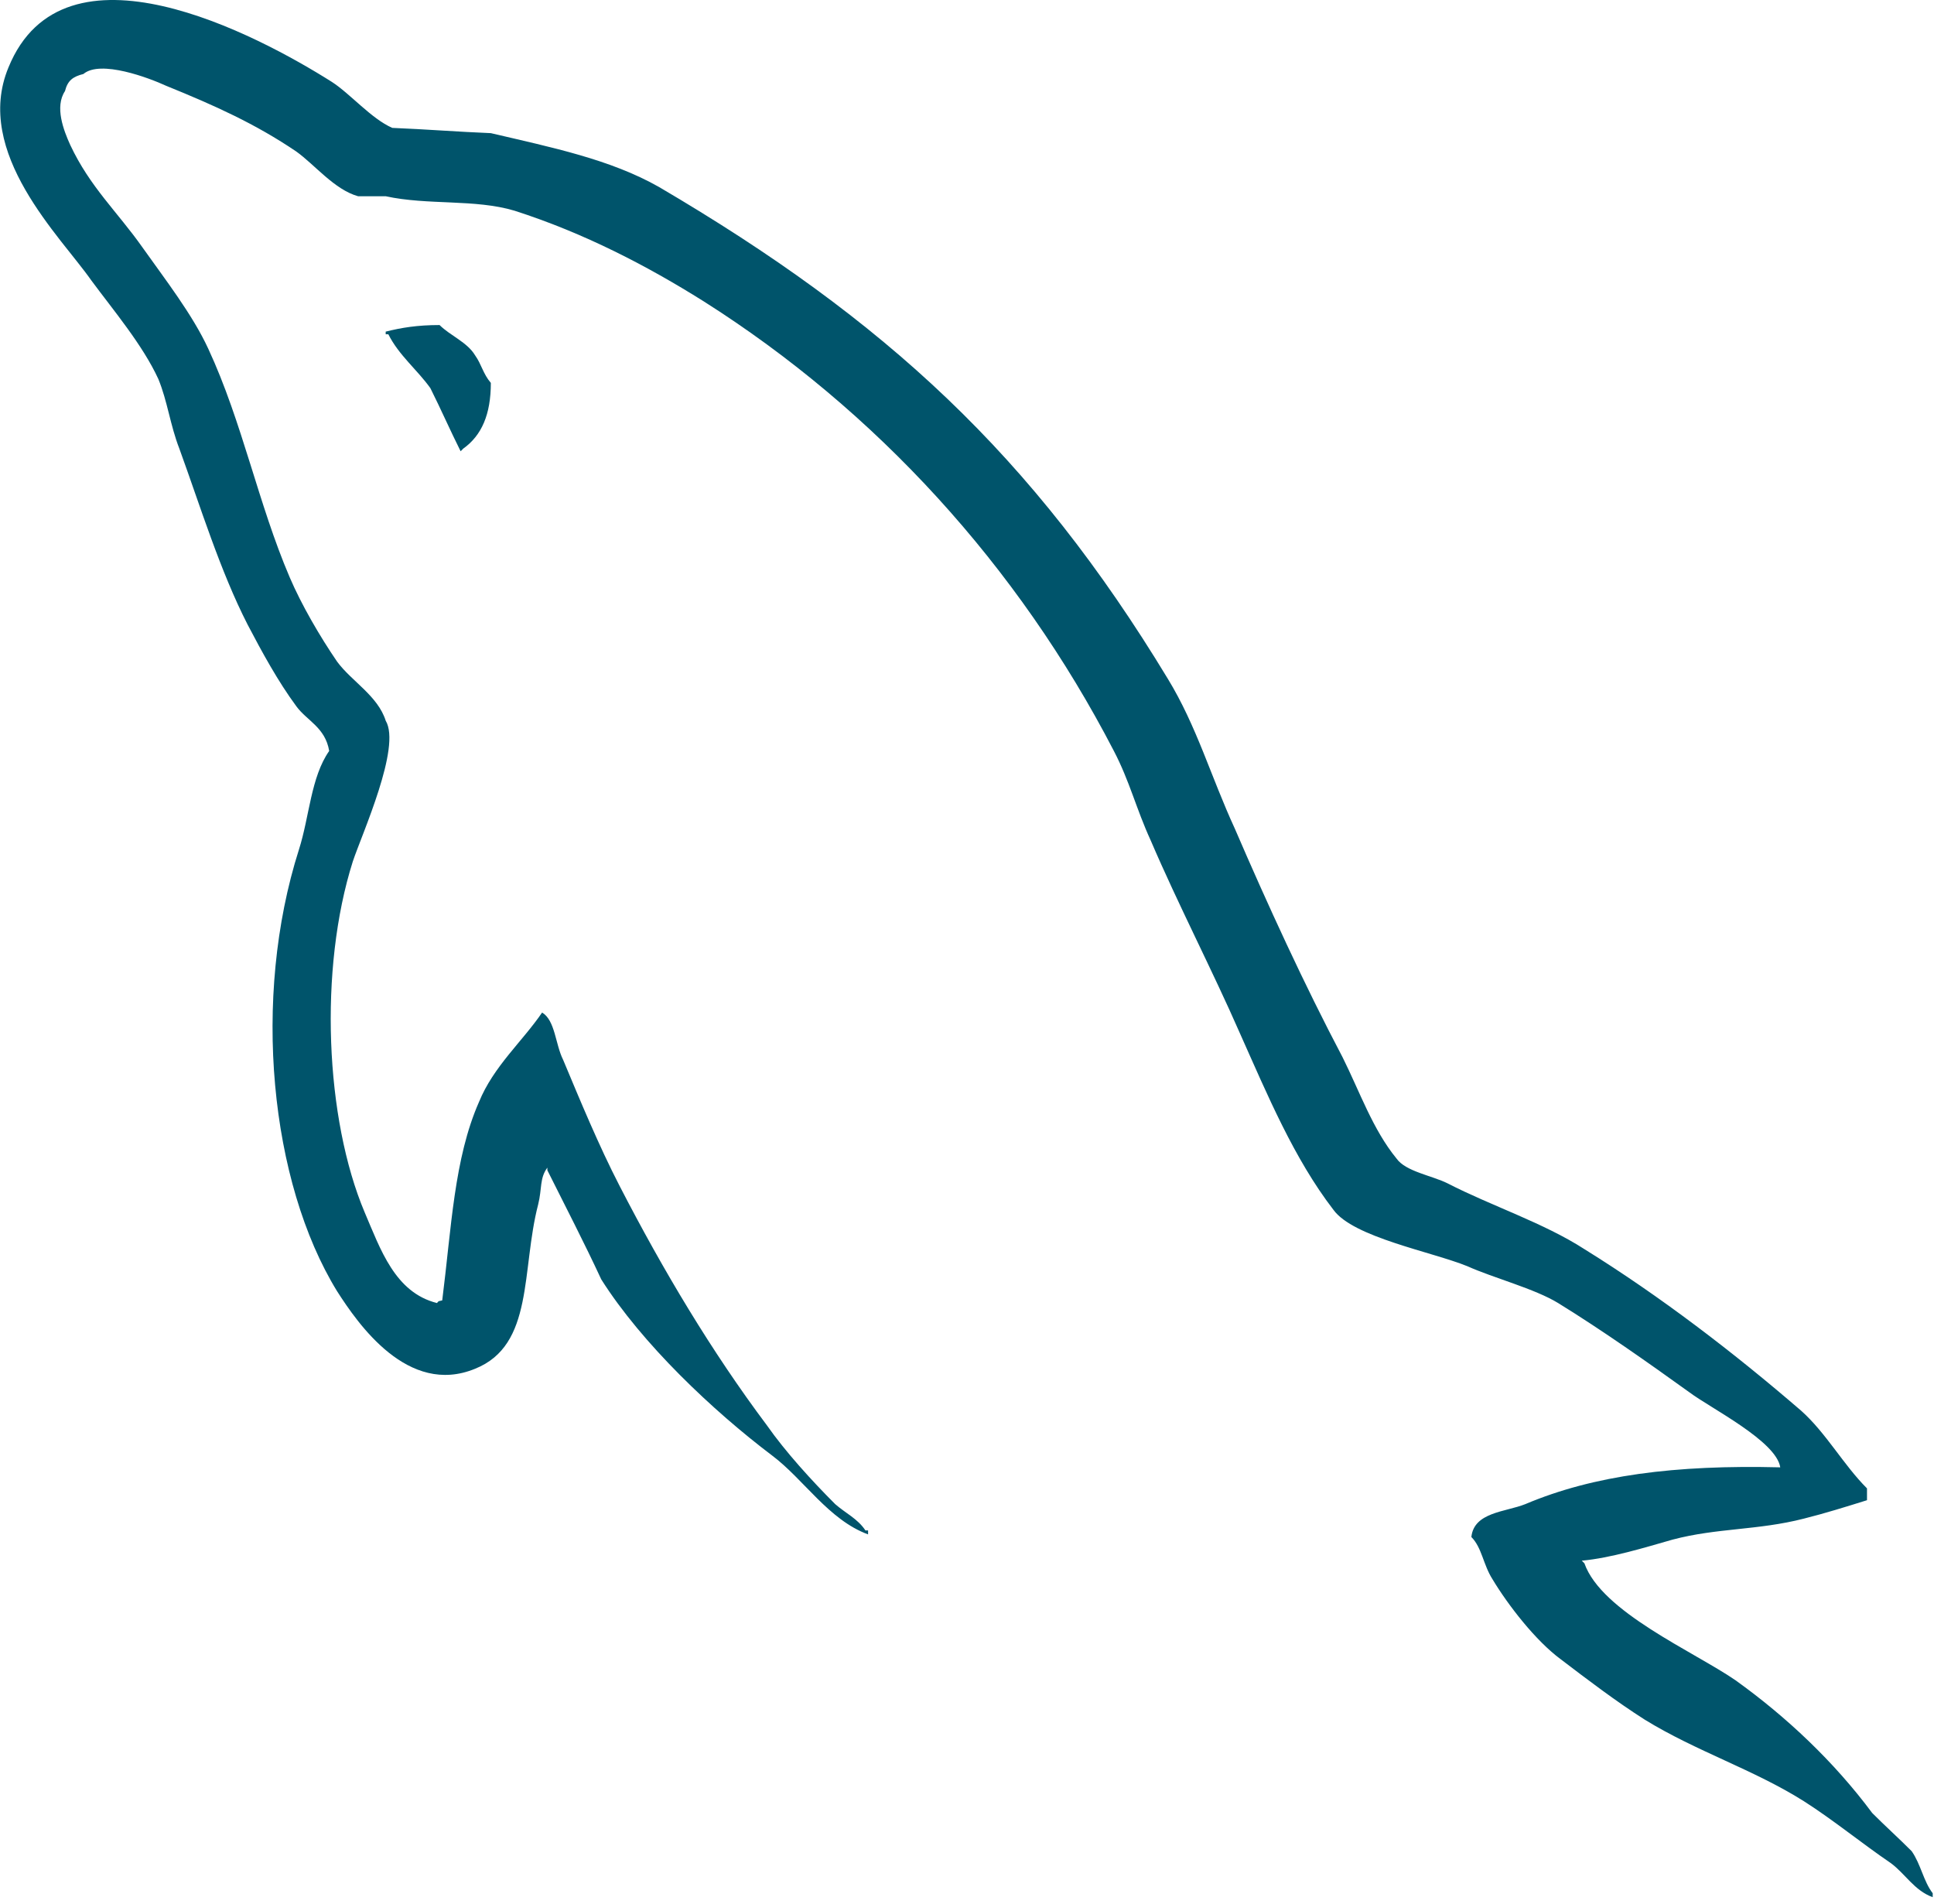
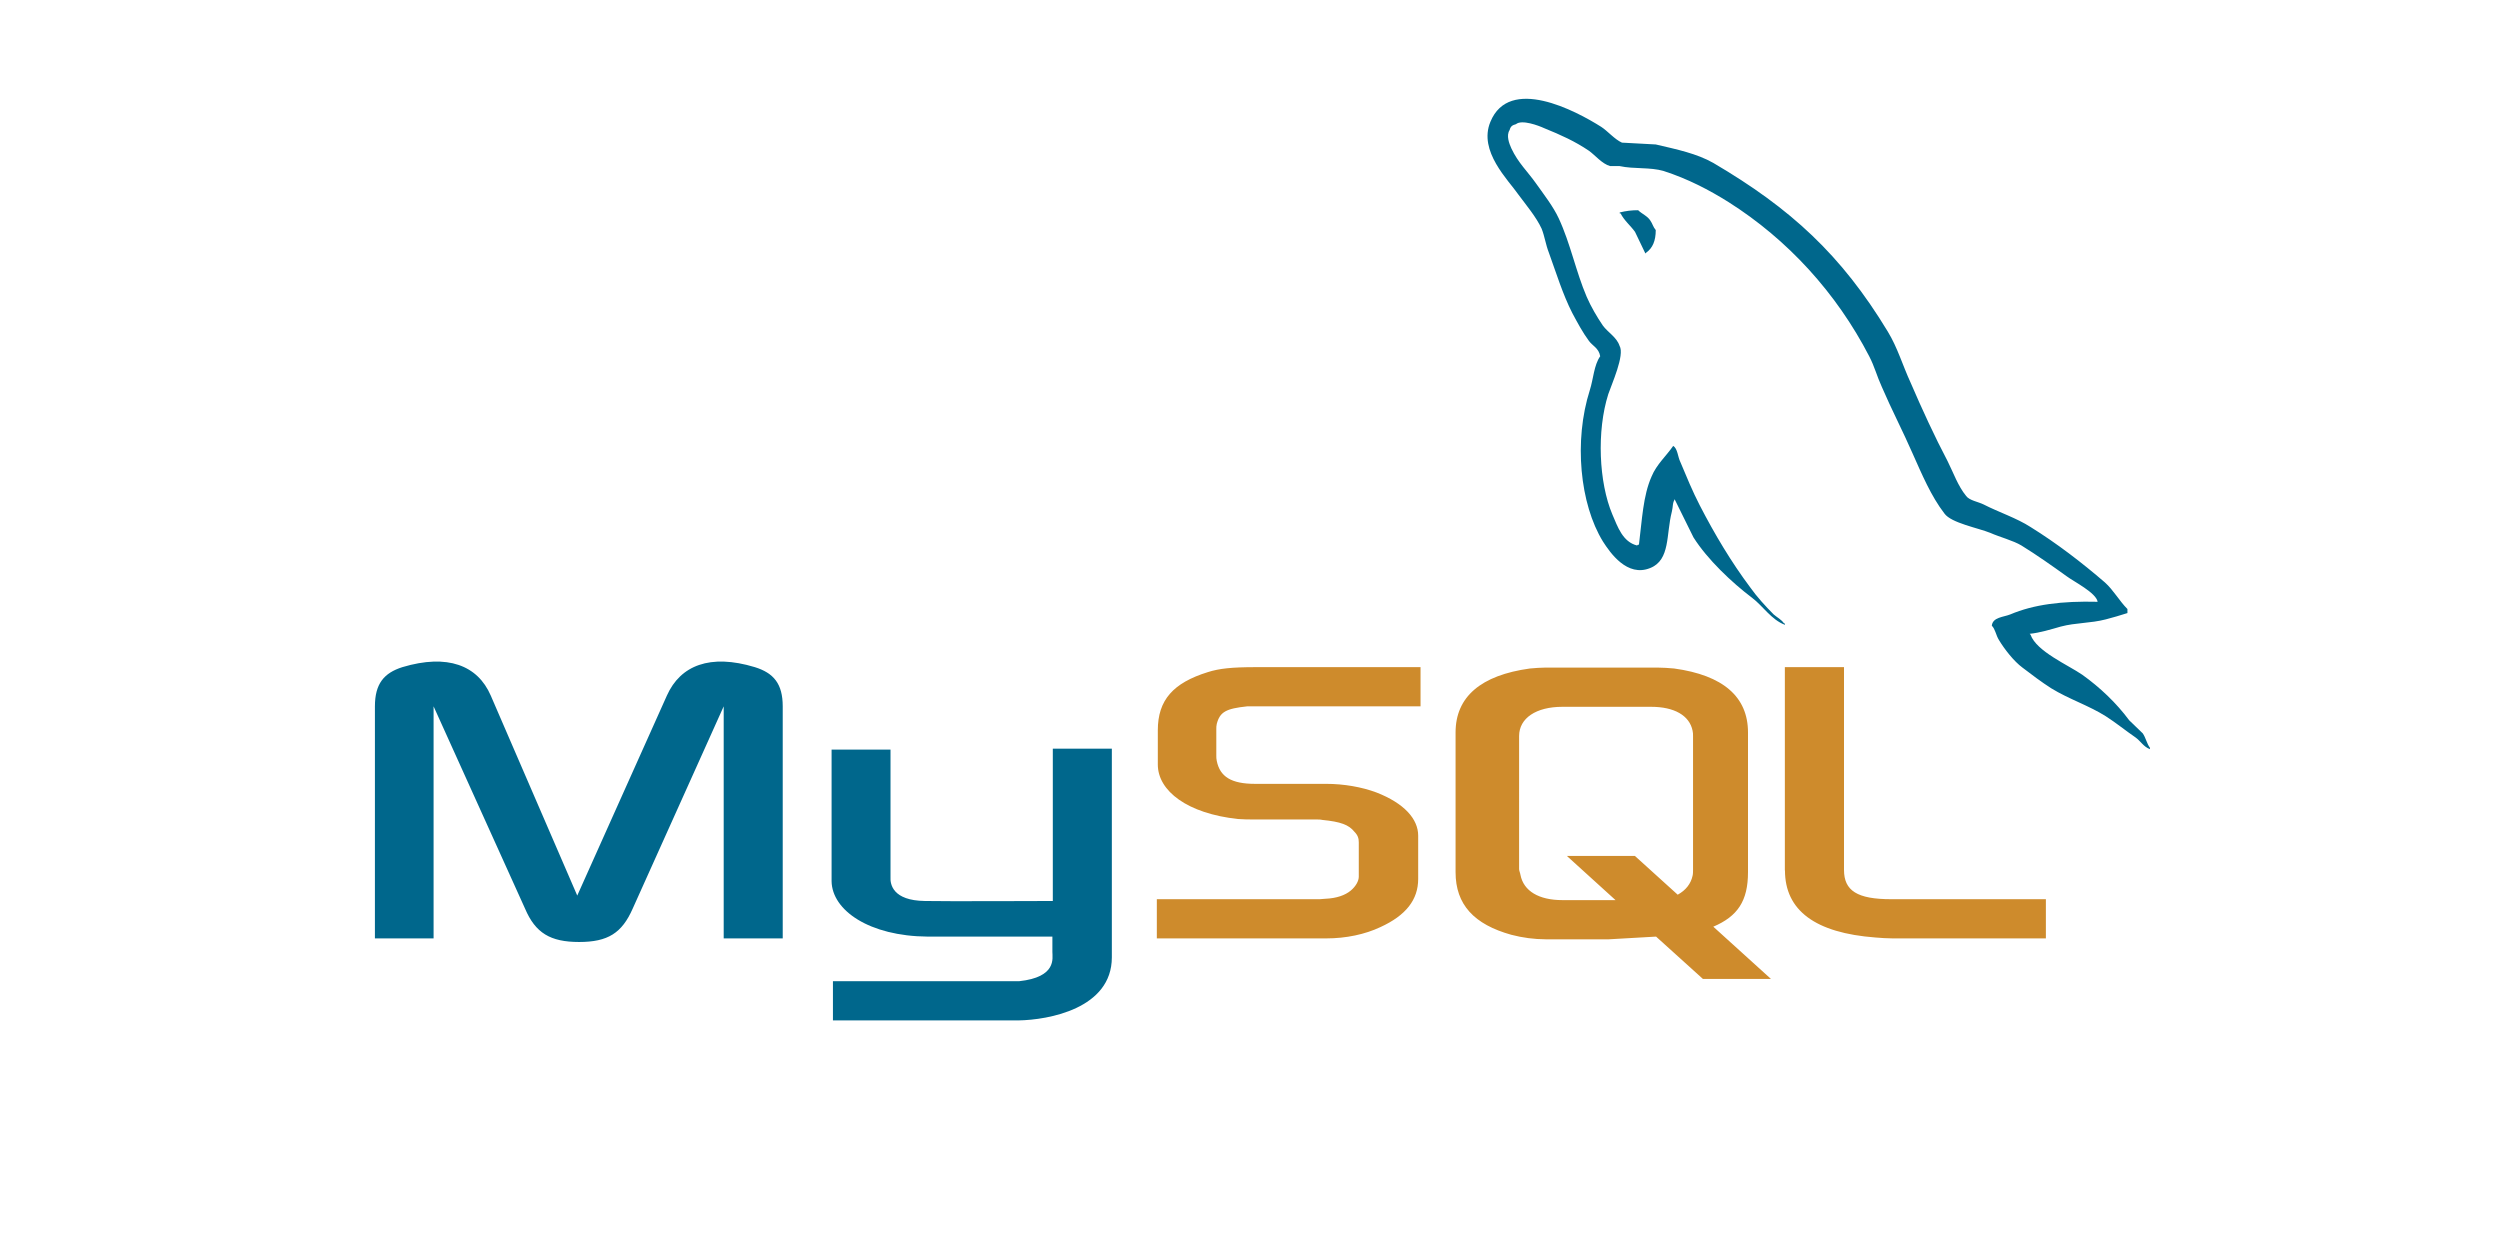
- <svg xmlns="http://www.w3.org/2000/svg" width="256px" height="252px" viewBox="0 0 256 252" version="1.1" preserveAspectRatio="xMidYMid">
-   <path d="M235.648,194.212 C221.73,193.865 210.943,195.257 201.896,199.084 C199.286,200.127 195.11,200.128 194.762,203.433 C196.154,204.826 196.328,207.088 197.546,209.001 C199.635,212.48 203.287,217.178 206.593,219.615 C210.246,222.398 213.901,225.181 217.727,227.617 C224.513,231.793 232.169,234.228 238.78,238.404 C242.609,240.838 246.434,243.972 250.262,246.581 C252.176,247.972 253.393,250.235 255.83,251.104 L255.83,250.583 C254.611,249.016 254.263,246.755 253.046,245.015 C251.308,243.275 249.567,241.709 247.827,239.969 C242.781,233.185 236.518,227.269 229.733,222.398 C224.166,218.57 211.986,213.351 209.725,206.913 C209.725,206.913 209.55,206.74 209.377,206.566 C213.204,206.218 217.727,204.826 221.382,203.782 C227.297,202.215 232.69,202.564 238.78,200.998 C241.563,200.302 244.347,199.432 247.131,198.562 L247.131,196.997 C244,193.865 241.738,189.69 238.432,186.732 C229.559,179.075 219.815,171.595 209.725,165.332 C204.331,161.853 197.371,159.59 191.63,156.633 C189.544,155.588 186.063,155.067 184.846,153.327 C181.713,149.5 179.973,144.455 177.712,139.931 C172.668,130.361 167.795,119.749 163.445,109.659 C160.315,102.873 158.401,96.087 154.573,89.825 C136.653,60.248 117.167,42.328 87.242,24.755 C80.805,21.102 73.15,19.536 64.973,17.623 C60.625,17.448 56.274,17.101 51.925,16.926 C49.141,15.708 46.357,12.403 43.921,10.837 C34.006,4.573 8.429,-8.996 1.122,8.924 C-3.576,20.232 8.081,31.366 12.083,37.109 C15.042,41.11 18.868,45.633 20.956,50.157 C22.174,53.113 22.521,56.247 23.739,59.378 C26.524,67.031 29.132,75.558 32.787,82.692 C34.701,86.345 36.788,90.173 39.224,93.478 C40.616,95.391 43.051,96.262 43.574,99.393 C41.139,102.873 40.964,108.092 39.571,112.442 C33.308,132.101 35.745,156.459 44.617,170.899 C47.4,175.247 54.012,184.818 62.885,181.164 C70.714,178.033 68.974,168.116 71.236,159.417 C71.759,157.328 71.411,155.937 72.454,154.545 C72.455,154.719 72.454,154.894 72.454,154.894 C74.89,159.765 77.325,164.463 79.587,169.334 C84.981,177.858 94.375,186.732 102.204,192.648 C106.381,195.778 109.686,201.172 114.906,203.086 L114.906,202.563 L114.557,202.563 C113.513,200.997 111.948,200.302 110.556,199.084 C107.425,195.952 103.944,192.125 101.509,188.645 C94.203,178.901 87.764,168.116 82.023,156.98 C79.24,151.588 76.803,145.672 74.542,140.279 C73.497,138.19 73.497,135.059 71.758,134.016 C69.148,137.843 65.321,141.149 63.407,145.846 C60.103,153.327 59.754,162.548 58.536,172.117 C57.84,172.292 58.187,172.117 57.839,172.465 C52.273,171.072 50.358,165.332 48.27,160.46 C43.051,148.108 42.181,128.274 46.705,114.008 C47.923,110.354 53.143,98.872 51.055,95.392 C50.011,92.086 46.53,90.173 44.617,87.563 C42.356,84.257 39.919,80.082 38.354,76.428 C34.178,66.685 32.09,55.898 27.567,46.155 C25.479,41.631 21.826,36.934 18.868,32.759 C15.563,28.062 11.909,24.755 9.299,19.188 C8.43,17.275 7.211,14.143 8.603,12.055 C8.951,10.663 9.646,10.142 11.039,9.794 C13.301,7.879 19.738,10.315 22,11.359 C28.437,13.967 33.83,16.405 39.224,20.058 C41.659,21.798 44.269,25.104 47.4,25.974 L51.054,25.974 C56.622,27.191 62.885,26.322 68.104,27.887 C77.326,30.844 85.676,35.194 93.158,39.892 C115.95,54.332 134.739,74.863 147.44,99.393 C149.528,103.394 150.397,107.049 152.311,111.224 C155.966,119.749 160.489,128.448 164.142,136.799 C167.795,144.975 171.274,153.327 176.494,160.113 C179.105,163.765 189.542,165.68 194.24,167.594 C197.72,169.159 203.114,170.552 206.245,172.465 C212.16,176.117 218.076,180.294 223.643,184.296 C226.427,186.383 235.125,190.733 235.648,194.212 L235.648,194.212 L235.648,194.212 Z" fill="#00546B" />
-   <path d="M58.186,43.022 C55.229,43.022 53.142,43.372 51.054,43.893 C51.054,43.892 51.054,44.068 51.054,44.241 L51.402,44.241 C52.795,47.025 55.229,48.939 56.968,51.374 C58.361,54.157 59.578,56.942 60.971,59.726 C61.144,59.551 61.318,59.378 61.318,59.378 C63.755,57.637 64.972,54.854 64.972,50.679 C63.928,49.461 63.754,48.243 62.884,47.025 C61.841,45.284 59.578,44.415 58.186,43.022 L58.186,43.022 L58.186,43.022 Z" fill="#00546B" />
+ <svg xmlns="http://www.w3.org/2000/svg" width="120" height="60" viewBox="0 0 9.252 4.626">
+   <g transform="matrix(.037376 0 0 .037376 1.069994 -1.319339)" fill-rule="evenodd">
+     <path d="M8.504 128.215h5.8v-22.977l9.058 20.033c1.026 2.408 2.5 3.3 5.354 3.3s4.24-.893 5.3-3.3l9.013-20.033v22.977h5.845v-22.977c0-2.23-.893-3.303-2.767-3.883-4.417-1.338-7.362-.178-8.7 2.81l-8.878 19.81-8.567-19.81c-1.294-2.988-4.284-4.148-8.745-2.81-1.83.58-2.722 1.652-2.722 3.883l-.001 22.977zm45.198-18.694h5.845v12.627c-.044.713.223 2.32 3.4 2.363 1.65.045 12.582 0 12.67 0v-15.08h5.845v20.658c0 5.086-6.3 6.2-9.236 6.246h-18.38v-3.88h18.427c3.748-.402 3.302-2.275 3.302-2.9v-1.518h-12.36c-5.756-.045-9.46-2.588-9.503-5.488v-13.03zm125.374-14.635c-3.568-.09-6.336.268-8.656 1.25-.668.27-1.74.27-1.828 1.116.357.355.4.936.713 1.428.535.893 1.473 2.096 2.32 2.72.938.715 1.875 1.428 2.855 2.053 1.74 1.07 3.703 1.695 5.398 2.766.982.625 1.963 1.428 2.945 2.098.5.357.803.938 1.428 1.16v-.135c-.312-.4-.402-.98-.713-1.428-.447-.445-.893-.848-1.34-1.293-1.293-1.74-2.9-3.258-4.64-4.506-1.428-.982-4.55-2.32-5.13-3.97l-.088-.09c.98-.09 2.14-.447 3.078-.715 1.518-.4 2.9-.312 4.46-.713.715-.18 1.428-.402 2.143-.625v-.4c-.803-.803-1.383-1.874-2.23-2.632-2.275-1.963-4.775-3.882-7.363-5.488-1.383-.892-3.168-1.473-4.64-2.23-.537-.268-1.428-.402-1.74-.848-.805-.98-1.25-2.275-1.83-3.436-1.293-2.454-2.543-5.175-3.658-7.763-.803-1.74-1.295-3.48-2.275-5.086-4.596-7.585-9.594-12.18-17.268-16.687-1.65-.937-3.613-1.34-5.7-1.83l-3.346-.18c-.715-.312-1.428-1.16-2.053-1.562-2.543-1.606-9.102-5.086-10.977-.49-1.205 2.9 1.785 5.755 2.8 7.228.76 1.026 1.74 2.186 2.277 3.346.3.758.4 1.562.713 2.365.713 1.963 1.383 4.15 2.32 5.98.5.937 1.025 1.92 1.65 2.767.357.49.982.714 1.115 1.517-.625.893-.668 2.23-1.025 3.347-1.607 5.042-.982 11.288 1.293 14.99.715 1.115 2.4 3.57 4.686 2.632 2.008-.803 1.56-3.346 2.14-5.577.135-.535.045-.892.312-1.25v.09l1.83 3.703c1.383 2.186 3.793 4.462 5.8 5.98 1.07.803 1.918 2.187 3.256 2.677v-.135h-.088c-.268-.4-.67-.58-1.027-.892-.803-.803-1.695-1.785-2.32-2.677-1.873-2.498-3.523-5.265-4.996-8.12-.715-1.383-1.34-2.9-1.918-4.283-.27-.536-.27-1.34-.715-1.606-.67.98-1.65 1.83-2.143 3.034-.848 1.918-.936 4.283-1.248 6.737-.18.045-.1 0-.18.09-1.426-.356-1.918-1.83-2.453-3.078-1.338-3.168-1.562-8.254-.402-11.913.312-.937 1.652-3.882 1.117-4.774-.27-.848-1.16-1.338-1.652-2.008-.58-.848-1.203-1.918-1.605-2.855-1.07-2.5-1.605-5.265-2.766-7.764-.537-1.16-1.473-2.365-2.232-3.435-.848-1.205-1.783-2.053-2.453-3.48-.223-.49-.535-1.294-.178-1.83.088-.357.268-.49.623-.58.58-.49 2.232.134 2.812.4 1.65.67 3.033 1.294 4.416 2.23.625.446 1.295 1.294 2.098 1.518h.938c1.428.312 3.033.09 4.37.49 2.365.76 4.506 1.874 6.426 3.08 5.844 3.703 10.664 8.968 13.92 15.26.535 1.026.758 1.963 1.25 3.034.938 2.187 2.098 4.417 3.033 6.56.938 2.097 1.83 4.24 3.168 5.98.67.937 3.346 1.427 4.55 1.918.893.4 2.275.76 3.08 1.25 1.516.937 3.033 2.008 4.46 3.034.713.534 2.945 1.65 3.078 2.54zm-45.5-38.772a7.09 7.09 0 0 0-1.828.223v.09h.088c.357.714.982 1.205 1.428 1.83l1.027 2.142.088-.09c.625-.446.938-1.16.938-2.23-.268-.312-.312-.625-.535-.937-.268-.446-.848-.67-1.206-1.026z" fill="#00678c" />
+     <path d="M85.916 128.215h16.776c1.963 0 3.838-.4 5.354-1.115 2.543-1.16 3.748-2.72 3.748-4.773v-4.283c0-1.65-1.383-3.213-4.148-4.283-1.428-.535-3.213-.848-4.953-.848h-7.05c-2.365 0-3.48-.715-3.793-2.275-.044-.178-.044-.357-.044-.535v-2.633c0-.135 0-.312.044-.49.312-1.205.937-1.518 3-1.74h17.177v-3.883h-16.33c-2.365 0-3.614.135-4.73.492-3.436 1.07-4.953 2.766-4.953 5.754v3.393c0 2.63 2.945 4.863 7.942 5.398.535.045 1.115.045 1.695.045h6.024c.223 0 .445 0 .623.045 1.83.178 2.633.49 3.168 1.158.357.357.447.67.447 1.072v3.39c0 .4-.268.938-.803 1.383s-1.385.758-2.5.803c-.223 0-.355.045-.58.045H85.916zm62.195-6.736c0 3.97 3 6.2 8.97 6.648.58.045 1.115.088 1.695.088h15.17v-3.88h-15.303c-3.393 0-4.686-.848-4.686-2.9v-20.078H148.1v20.123zm-32.615.177v-13.83c0-3.525 2.498-5.668 7.363-6.336.535-.045 1.07-.09 1.56-.09h11.064c.58 0 1.072.045 1.652.09 4.863.668 7.316 2.81 7.316 6.336v13.83c0 2.855-1.025 4.373-3.436 5.4l5.71 5.174h-6.736l-4.64-4.193-4.686.268h-6.246a13.66 13.66 0 0 1-3.391-.445c-3.7-1.028-5.53-2.99-5.53-6.204zm6.29-.31c0 .178.1.355.135.58.312 1.605 1.828 2.498 4.148 2.498h5.266l-4.818-4.373h6.736l4.238 3.838c.805-.447 1.295-1.072 1.473-1.875.045-.178.045-.4.045-.58v-13.252c0-.178 0-.355-.045-.535-.312-1.516-1.828-2.363-4.104-2.363h-8.79c-2.588 0-4.283 1.115-4.283 2.898z" fill="#ce8b2c" />
+   </g>
</svg>
